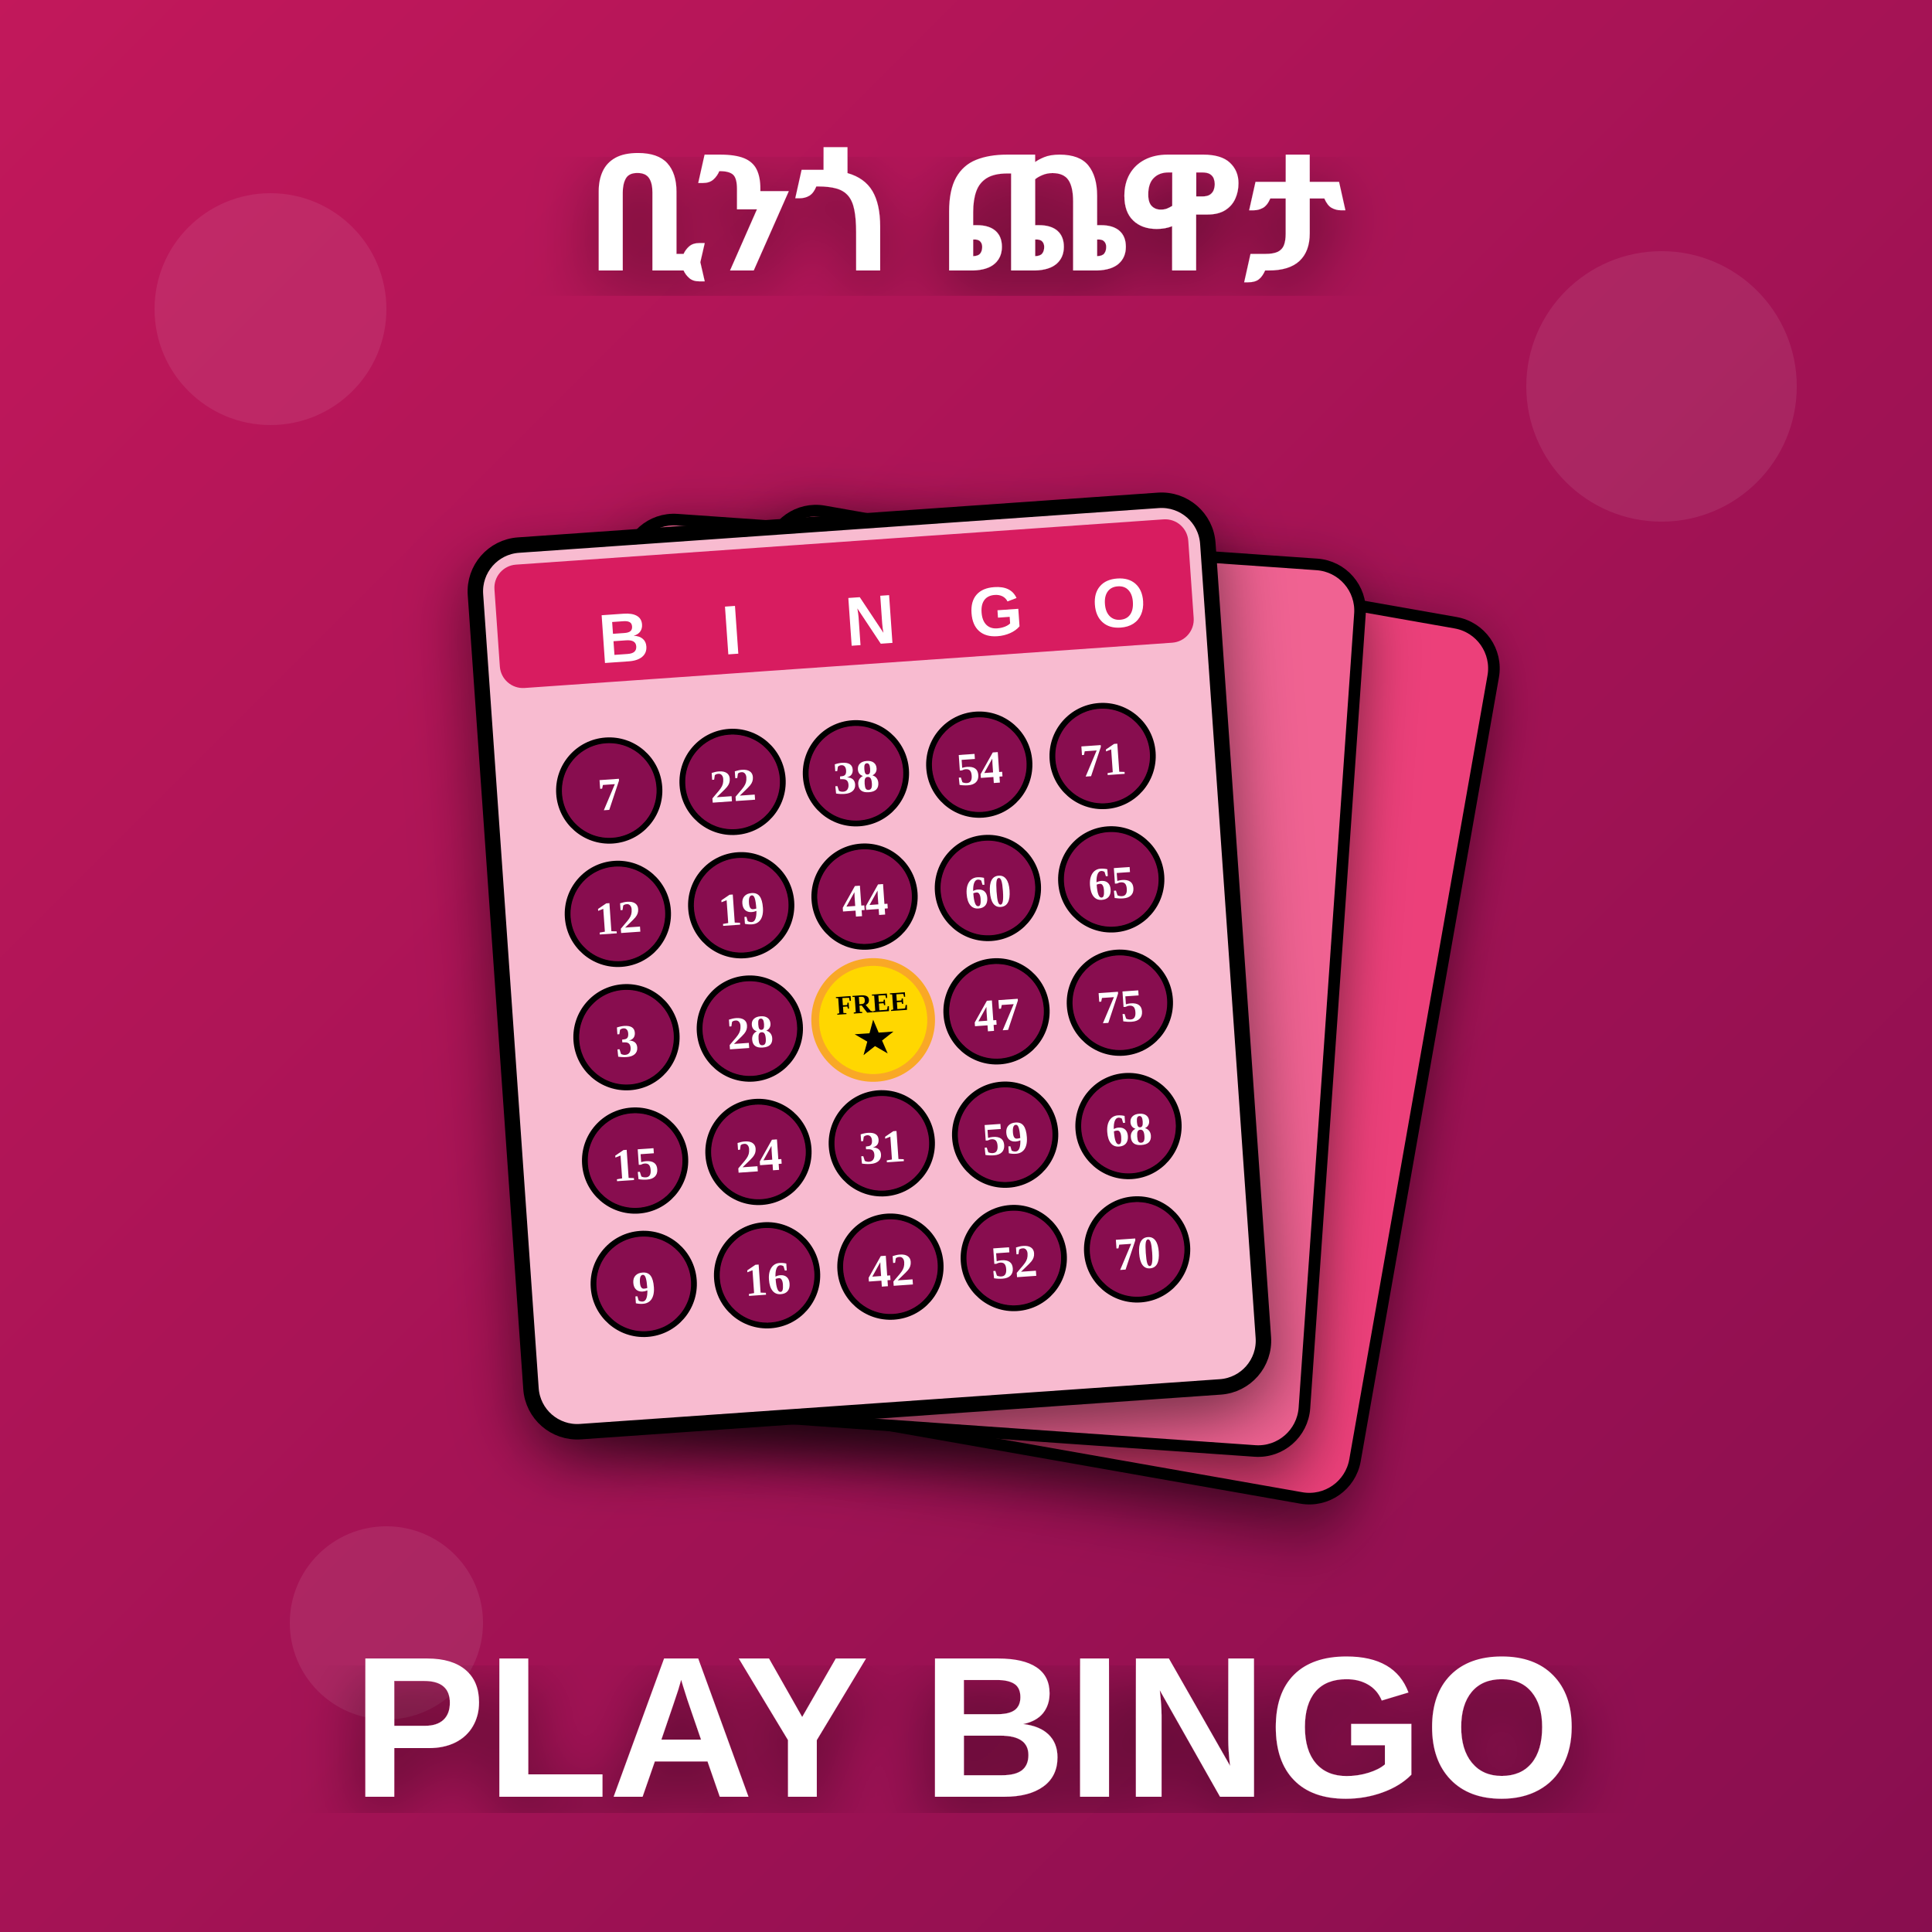
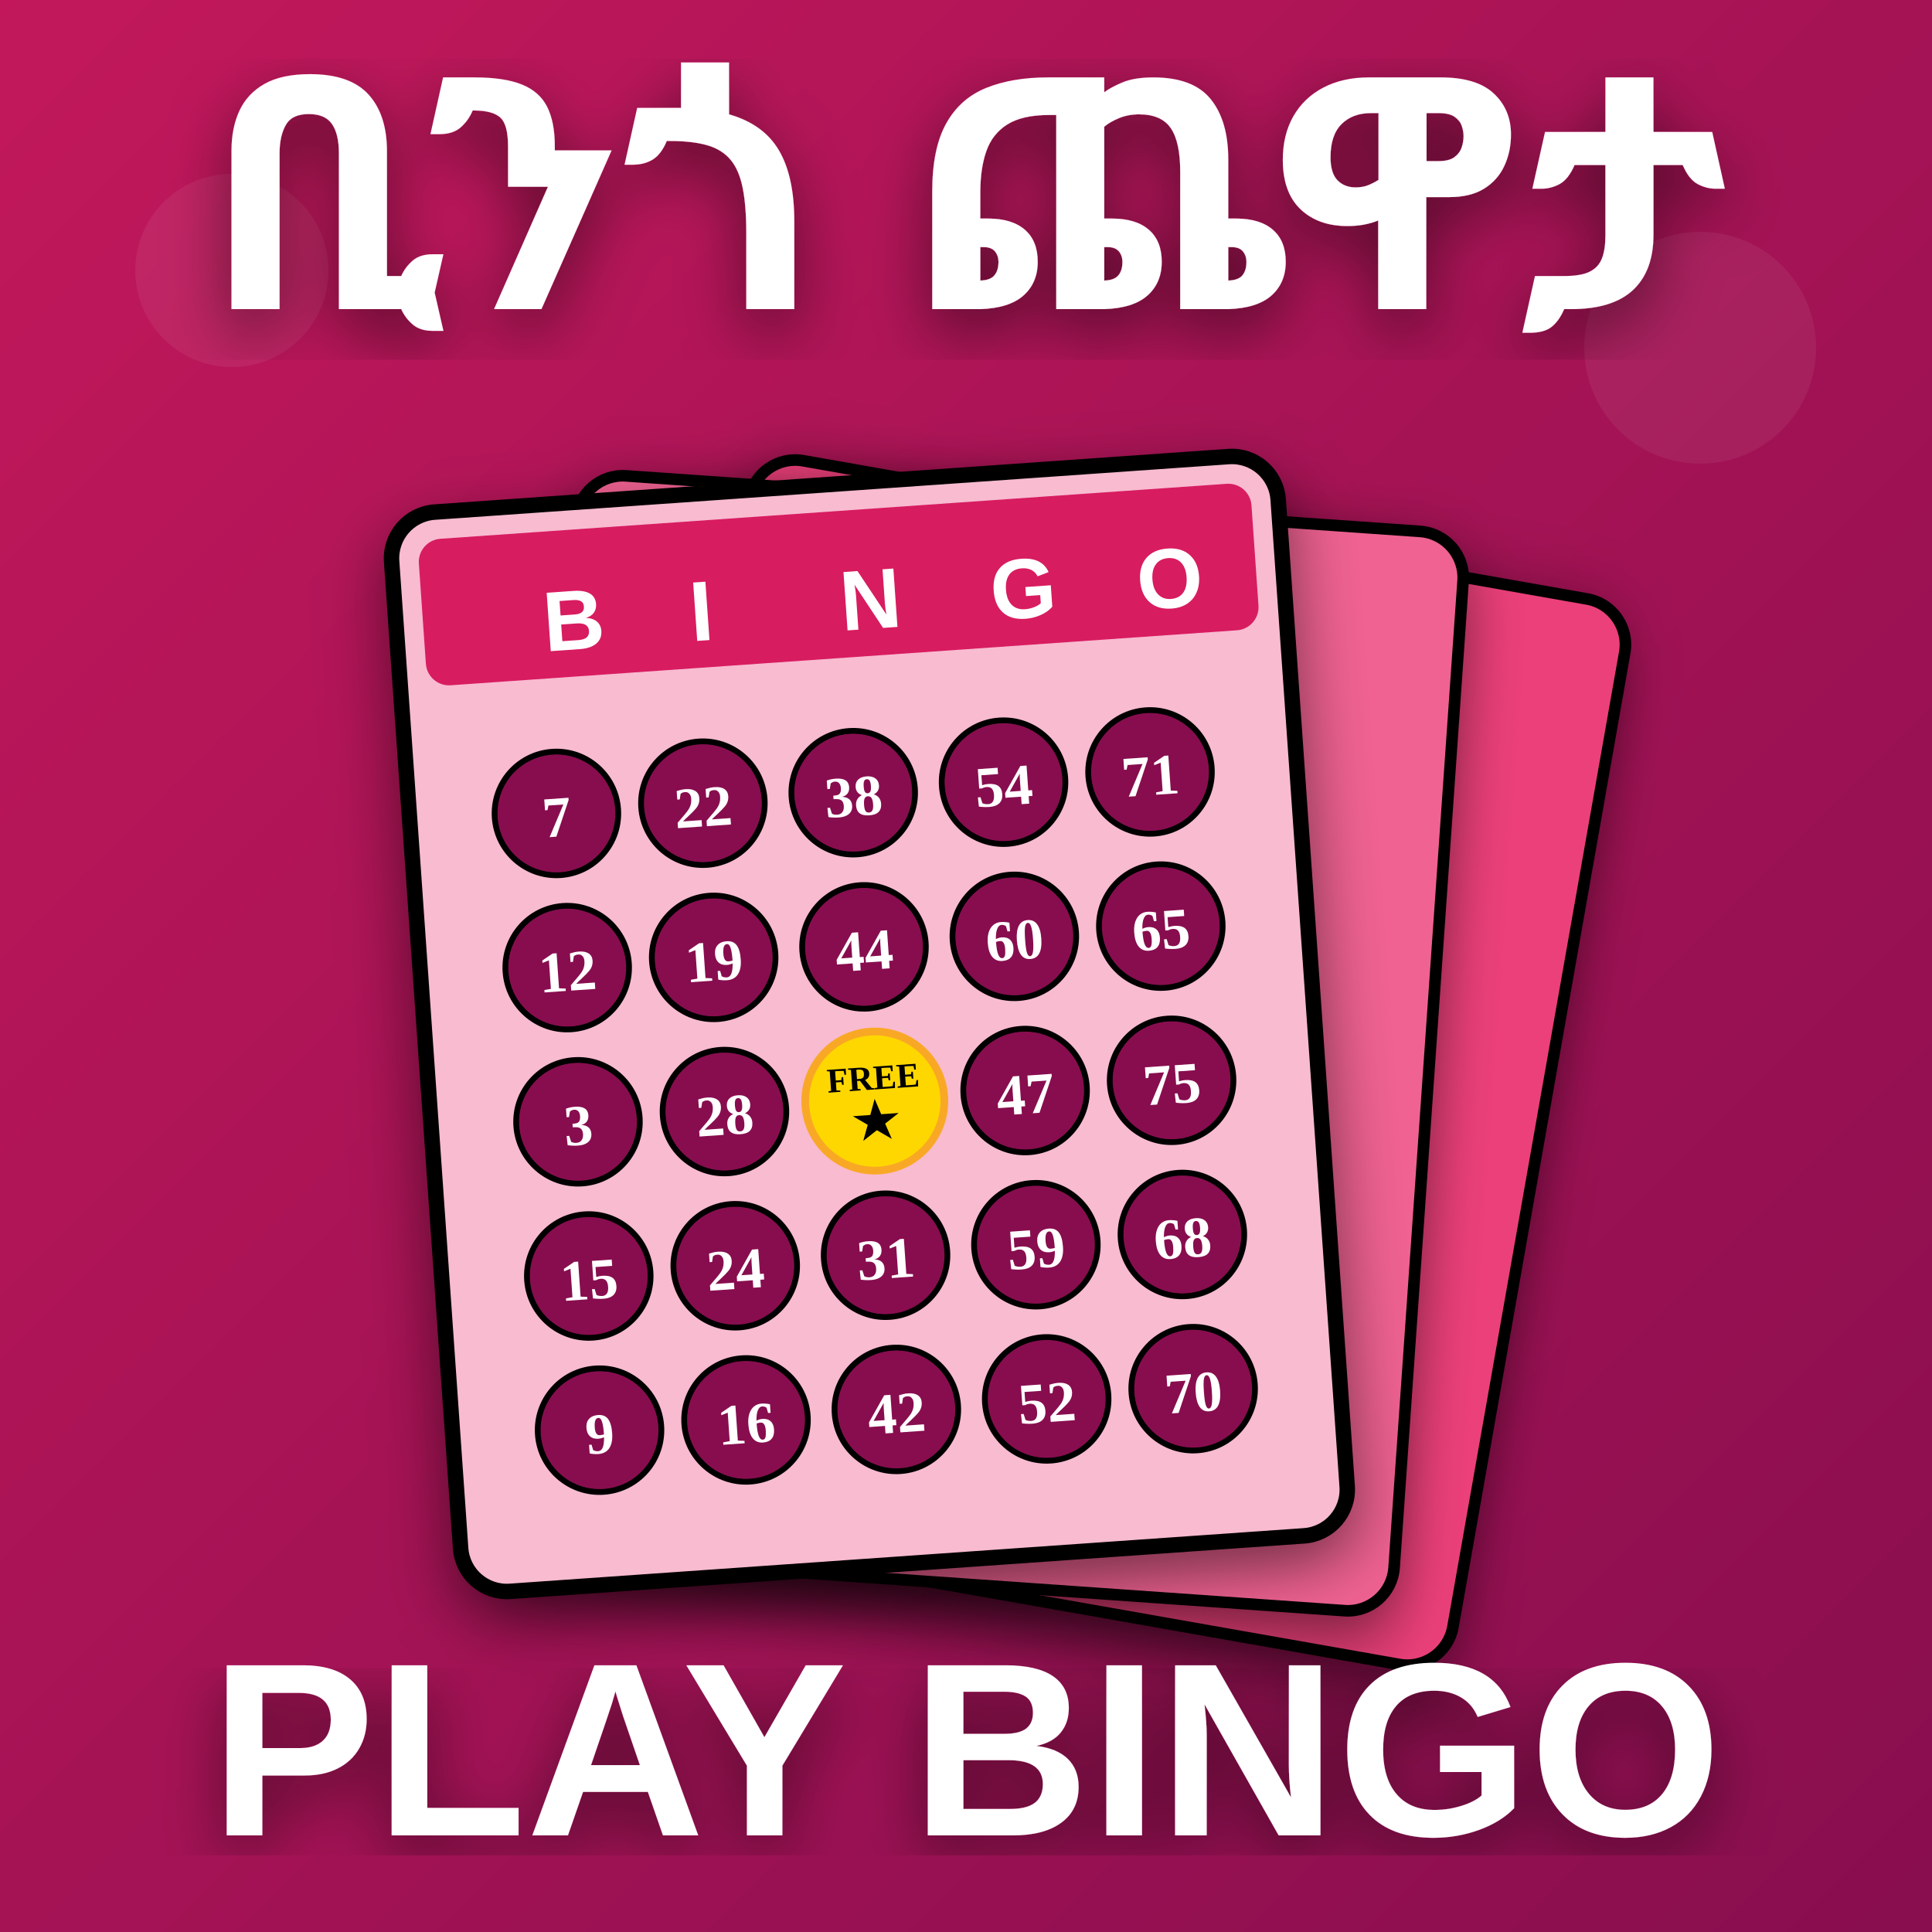
<svg xmlns="http://www.w3.org/2000/svg" viewBox="0 0 500 500" width="500" height="500">
  <defs>
    <linearGradient id="bg10" x1="0%" y1="0%" x2="100%" y2="100%">
      <stop offset="0%" stop-color="#c2185b" />
      <stop offset="100%" stop-color="#880e4f" />
    </linearGradient>
    <filter id="shadow10">
      <feDropShadow dx="0" dy="6" stdDeviation="8" flood-opacity="0.5" />
    </filter>
  </defs>
  <rect width="500" height="500" fill="url(#bg10)" />
-   <circle cx="70" cy="80" r="30" fill="#ffffff" opacity="0.08" />
-   <circle cx="430" cy="100" r="35" fill="#ffffff" opacity="0.08" />
-   <circle cx="100" cy="420" r="25" fill="#ffffff" opacity="0.08" />
-   <g transform="translate(275, 260) rotate(10)" filter="url(#shadow10)">
-     <rect x="-95" y="-115" width="190" height="230" rx="12" fill="#ec407a" stroke="#000000" stroke-width="3" />
+   <circle cx="60" cy="70" r="25" fill="#ffffff" opacity="0.06" />
+   <circle cx="440" cy="90" r="30" fill="#ffffff" opacity="0.06" />
+   <g transform="translate(285, 275) rotate(10)" filter="url(#shadow10)">
+     <rect x="-115" y="-140" width="230" height="280" rx="12" fill="#ec407a" stroke="#000000" stroke-width="3" />
  </g>
-   <g transform="translate(250, 255) rotate(4)" filter="url(#shadow10)">
-     <rect x="-95" y="-115" width="190" height="230" rx="12" fill="#f06292" stroke="#000000" stroke-width="3" />
+   <g transform="translate(255, 270) rotate(4)" filter="url(#shadow10)">
+     <rect x="-115" y="-140" width="230" height="280" rx="12" fill="#f06292" stroke="#000000" stroke-width="3" />
  </g>
-   <g transform="translate(225, 250) rotate(-4)" filter="url(#shadow10)">
-     <rect x="-95" y="-115" width="190" height="230" rx="12" fill="#f8bbd0" stroke="#000000" stroke-width="4" />
-     <rect x="-90" y="-110" width="180" height="32" rx="6" fill="#d81b60" />
-     <text x="-64" y="-83" font-family="Arial, sans-serif" font-size="18" font-weight="bold" fill="#ffffff">B</text>
-     <text x="-32" y="-83" font-family="Arial, sans-serif" font-size="18" font-weight="bold" fill="#ffffff">I</text>
-     <text x="0" y="-83" font-family="Arial, sans-serif" font-size="18" font-weight="bold" fill="#ffffff">N</text>
-     <text x="32" y="-83" font-family="Arial, sans-serif" font-size="18" font-weight="bold" fill="#ffffff">G</text>
-     <text x="64" y="-83" font-family="Arial, sans-serif" font-size="18" font-weight="bold" fill="#ffffff">O</text>
-     <circle cx="-64" cy="-50" r="13" fill="#880e4f" stroke="#000000" stroke-width="1.5" />
-     <text x="-64" y="-45" font-size="12" font-weight="bold" fill="#ffffff" text-anchor="middle">7</text>
-     <circle cx="-32" cy="-50" r="13" fill="#880e4f" stroke="#000000" stroke-width="1.5" />
-     <text x="-32" y="-45" font-size="12" font-weight="bold" fill="#ffffff" text-anchor="middle">22</text>
-     <circle cx="0" cy="-50" r="13" fill="#880e4f" stroke="#000000" stroke-width="1.5" />
-     <text x="0" y="-45" font-size="12" font-weight="bold" fill="#ffffff" text-anchor="middle">38</text>
-     <circle cx="32" cy="-50" r="13" fill="#880e4f" stroke="#000000" stroke-width="1.5" />
-     <text x="32" y="-45" font-size="12" font-weight="bold" fill="#ffffff" text-anchor="middle">54</text>
-     <circle cx="64" cy="-50" r="13" fill="#880e4f" stroke="#000000" stroke-width="1.5" />
-     <text x="64" y="-45" font-size="12" font-weight="bold" fill="#ffffff" text-anchor="middle">71</text>
-     <circle cx="-64" cy="-18" r="13" fill="#880e4f" stroke="#000000" stroke-width="1.5" />
-     <text x="-64" y="-13" font-size="12" font-weight="bold" fill="#ffffff" text-anchor="middle">12</text>
-     <circle cx="-32" cy="-18" r="13" fill="#880e4f" stroke="#000000" stroke-width="1.5" />
-     <text x="-32" y="-13" font-size="12" font-weight="bold" fill="#ffffff" text-anchor="middle">19</text>
-     <circle cx="0" cy="-18" r="13" fill="#880e4f" stroke="#000000" stroke-width="1.5" />
-     <text x="0" y="-13" font-size="12" font-weight="bold" fill="#ffffff" text-anchor="middle">44</text>
-     <circle cx="32" cy="-18" r="13" fill="#880e4f" stroke="#000000" stroke-width="1.5" />
-     <text x="32" y="-13" font-size="12" font-weight="bold" fill="#ffffff" text-anchor="middle">60</text>
-     <circle cx="64" cy="-18" r="13" fill="#880e4f" stroke="#000000" stroke-width="1.5" />
-     <text x="64" y="-13" font-size="12" font-weight="bold" fill="#ffffff" text-anchor="middle">65</text>
-     <circle cx="-64" cy="14" r="13" fill="#880e4f" stroke="#000000" stroke-width="1.5" />
-     <text x="-64" y="19" font-size="12" font-weight="bold" fill="#ffffff" text-anchor="middle">3</text>
-     <circle cx="-32" cy="14" r="13" fill="#880e4f" stroke="#000000" stroke-width="1.5" />
-     <text x="-32" y="19" font-size="12" font-weight="bold" fill="#ffffff" text-anchor="middle">28</text>
-     <circle cx="0" cy="14" r="15" fill="#ffd700" stroke="#f9a825" stroke-width="2" />
-     <text x="0" y="12" font-size="7" font-weight="bold" fill="#000000" text-anchor="middle">FREE</text>
-     <text x="0" y="22" font-size="11" font-weight="bold" fill="#000000" text-anchor="middle">★</text>
-     <circle cx="32" cy="14" r="13" fill="#880e4f" stroke="#000000" stroke-width="1.5" />
-     <text x="32" y="19" font-size="12" font-weight="bold" fill="#ffffff" text-anchor="middle">47</text>
-     <circle cx="64" cy="14" r="13" fill="#880e4f" stroke="#000000" stroke-width="1.5" />
-     <text x="64" y="19" font-size="12" font-weight="bold" fill="#ffffff" text-anchor="middle">75</text>
-     <circle cx="-64" cy="46" r="13" fill="#880e4f" stroke="#000000" stroke-width="1.5" />
-     <text x="-64" y="51" font-size="12" font-weight="bold" fill="#ffffff" text-anchor="middle">15</text>
-     <circle cx="-32" cy="46" r="13" fill="#880e4f" stroke="#000000" stroke-width="1.5" />
-     <text x="-32" y="51" font-size="12" font-weight="bold" fill="#ffffff" text-anchor="middle">24</text>
-     <circle cx="0" cy="46" r="13" fill="#880e4f" stroke="#000000" stroke-width="1.5" />
-     <text x="0" y="51" font-size="12" font-weight="bold" fill="#ffffff" text-anchor="middle">31</text>
-     <circle cx="32" cy="46" r="13" fill="#880e4f" stroke="#000000" stroke-width="1.5" />
-     <text x="32" y="51" font-size="12" font-weight="bold" fill="#ffffff" text-anchor="middle">59</text>
-     <circle cx="64" cy="46" r="13" fill="#880e4f" stroke="#000000" stroke-width="1.5" />
-     <text x="64" y="51" font-size="12" font-weight="bold" fill="#ffffff" text-anchor="middle">68</text>
-     <circle cx="-64" cy="78" r="13" fill="#880e4f" stroke="#000000" stroke-width="1.5" />
-     <text x="-64" y="83" font-size="12" font-weight="bold" fill="#ffffff" text-anchor="middle">9</text>
-     <circle cx="-32" cy="78" r="13" fill="#880e4f" stroke="#000000" stroke-width="1.5" />
-     <text x="-32" y="83" font-size="12" font-weight="bold" fill="#ffffff" text-anchor="middle">16</text>
-     <circle cx="0" cy="78" r="13" fill="#880e4f" stroke="#000000" stroke-width="1.5" />
-     <text x="0" y="83" font-size="12" font-weight="bold" fill="#ffffff" text-anchor="middle">42</text>
-     <circle cx="32" cy="78" r="13" fill="#880e4f" stroke="#000000" stroke-width="1.5" />
-     <text x="32" y="83" font-size="12" font-weight="bold" fill="#ffffff" text-anchor="middle">52</text>
-     <circle cx="64" cy="78" r="13" fill="#880e4f" stroke="#000000" stroke-width="1.5" />
-     <text x="64" y="83" font-size="12" font-weight="bold" fill="#ffffff" text-anchor="middle">70</text>
+   <g transform="translate(225, 265) rotate(-4)" filter="url(#shadow10)">
+     <rect x="-115" y="-140" width="230" height="280" rx="12" fill="#f8bbd0" stroke="#000000" stroke-width="4" />
+     <rect x="-108" y="-133" width="216" height="38" rx="6" fill="#d81b60" />
+     <text x="-77" y="-102" font-family="Arial, sans-serif" font-size="22" font-weight="bold" fill="#ffffff">B</text>
+     <text x="-39" y="-102" font-family="Arial, sans-serif" font-size="22" font-weight="bold" fill="#ffffff">I</text>
+     <text x="0" y="-102" font-family="Arial, sans-serif" font-size="22" font-weight="bold" fill="#ffffff">N</text>
+     <text x="39" y="-102" font-family="Arial, sans-serif" font-size="22" font-weight="bold" fill="#ffffff">G</text>
+     <text x="77" y="-102" font-family="Arial, sans-serif" font-size="22" font-weight="bold" fill="#ffffff">O</text>
+     <circle cx="-77" cy="-60" r="16" fill="#880e4f" stroke="#000000" stroke-width="1.5" />
+     <text x="-77" y="-54" font-size="15" font-weight="bold" fill="#ffffff" text-anchor="middle">7</text>
+     <circle cx="-39" cy="-60" r="16" fill="#880e4f" stroke="#000000" stroke-width="1.5" />
+     <text x="-39" y="-54" font-size="15" font-weight="bold" fill="#ffffff" text-anchor="middle">22</text>
+     <circle cx="0" cy="-60" r="16" fill="#880e4f" stroke="#000000" stroke-width="1.5" />
+     <text x="0" y="-54" font-size="15" font-weight="bold" fill="#ffffff" text-anchor="middle">38</text>
+     <circle cx="39" cy="-60" r="16" fill="#880e4f" stroke="#000000" stroke-width="1.5" />
+     <text x="39" y="-54" font-size="15" font-weight="bold" fill="#ffffff" text-anchor="middle">54</text>
+     <circle cx="77" cy="-60" r="16" fill="#880e4f" stroke="#000000" stroke-width="1.5" />
+     <text x="77" y="-54" font-size="15" font-weight="bold" fill="#ffffff" text-anchor="middle">71</text>
+     <circle cx="-77" cy="-20" r="16" fill="#880e4f" stroke="#000000" stroke-width="1.5" />
+     <text x="-77" y="-14" font-size="15" font-weight="bold" fill="#ffffff" text-anchor="middle">12</text>
+     <circle cx="-39" cy="-20" r="16" fill="#880e4f" stroke="#000000" stroke-width="1.5" />
+     <text x="-39" y="-14" font-size="15" font-weight="bold" fill="#ffffff" text-anchor="middle">19</text>
+     <circle cx="0" cy="-20" r="16" fill="#880e4f" stroke="#000000" stroke-width="1.5" />
+     <text x="0" y="-14" font-size="15" font-weight="bold" fill="#ffffff" text-anchor="middle">44</text>
+     <circle cx="39" cy="-20" r="16" fill="#880e4f" stroke="#000000" stroke-width="1.5" />
+     <text x="39" y="-14" font-size="15" font-weight="bold" fill="#ffffff" text-anchor="middle">60</text>
+     <circle cx="77" cy="-20" r="16" fill="#880e4f" stroke="#000000" stroke-width="1.5" />
+     <text x="77" y="-14" font-size="15" font-weight="bold" fill="#ffffff" text-anchor="middle">65</text>
+     <circle cx="-77" cy="20" r="16" fill="#880e4f" stroke="#000000" stroke-width="1.5" />
+     <text x="-77" y="26" font-size="15" font-weight="bold" fill="#ffffff" text-anchor="middle">3</text>
+     <circle cx="-39" cy="20" r="16" fill="#880e4f" stroke="#000000" stroke-width="1.5" />
+     <text x="-39" y="26" font-size="15" font-weight="bold" fill="#ffffff" text-anchor="middle">28</text>
+     <circle cx="0" cy="20" r="18" fill="#ffd700" stroke="#f9a825" stroke-width="2" />
+     <text x="0" y="17" font-size="9" font-weight="bold" fill="#000000" text-anchor="middle">FREE</text>
+     <text x="0" y="29" font-size="13" font-weight="bold" fill="#000000" text-anchor="middle">★</text>
+     <circle cx="39" cy="20" r="16" fill="#880e4f" stroke="#000000" stroke-width="1.5" />
+     <text x="39" y="26" font-size="15" font-weight="bold" fill="#ffffff" text-anchor="middle">47</text>
+     <circle cx="77" cy="20" r="16" fill="#880e4f" stroke="#000000" stroke-width="1.5" />
+     <text x="77" y="26" font-size="15" font-weight="bold" fill="#ffffff" text-anchor="middle">75</text>
+     <circle cx="-77" cy="60" r="16" fill="#880e4f" stroke="#000000" stroke-width="1.5" />
+     <text x="-77" y="66" font-size="15" font-weight="bold" fill="#ffffff" text-anchor="middle">15</text>
+     <circle cx="-39" cy="60" r="16" fill="#880e4f" stroke="#000000" stroke-width="1.5" />
+     <text x="-39" y="66" font-size="15" font-weight="bold" fill="#ffffff" text-anchor="middle">24</text>
+     <circle cx="0" cy="60" r="16" fill="#880e4f" stroke="#000000" stroke-width="1.5" />
+     <text x="0" y="66" font-size="15" font-weight="bold" fill="#ffffff" text-anchor="middle">31</text>
+     <circle cx="39" cy="60" r="16" fill="#880e4f" stroke="#000000" stroke-width="1.5" />
+     <text x="39" y="66" font-size="15" font-weight="bold" fill="#ffffff" text-anchor="middle">59</text>
+     <circle cx="77" cy="60" r="16" fill="#880e4f" stroke="#000000" stroke-width="1.5" />
+     <text x="77" y="66" font-size="15" font-weight="bold" fill="#ffffff" text-anchor="middle">68</text>
+     <circle cx="-77" cy="100" r="16" fill="#880e4f" stroke="#000000" stroke-width="1.5" />
+     <text x="-77" y="106" font-size="15" font-weight="bold" fill="#ffffff" text-anchor="middle">9</text>
+     <circle cx="-39" cy="100" r="16" fill="#880e4f" stroke="#000000" stroke-width="1.5" />
+     <text x="-39" y="106" font-size="15" font-weight="bold" fill="#ffffff" text-anchor="middle">16</text>
+     <circle cx="0" cy="100" r="16" fill="#880e4f" stroke="#000000" stroke-width="1.5" />
+     <text x="0" y="106" font-size="15" font-weight="bold" fill="#ffffff" text-anchor="middle">42</text>
+     <circle cx="39" cy="100" r="16" fill="#880e4f" stroke="#000000" stroke-width="1.5" />
+     <text x="39" y="106" font-size="15" font-weight="bold" fill="#ffffff" text-anchor="middle">52</text>
+     <circle cx="77" cy="100" r="16" fill="#880e4f" stroke="#000000" stroke-width="1.5" />
+     <text x="77" y="106" font-size="15" font-weight="bold" fill="#ffffff" text-anchor="middle">70</text>
  </g>
-   <text x="250" y="70" font-family="Arial, sans-serif" font-size="42" font-weight="bold" fill="#ffffff" text-anchor="middle" filter="url(#shadow10)">ቢንጎ ጨዋታ</text>
-   <text x="250" y="465" font-family="Arial, sans-serif" font-size="52" font-weight="bold" fill="#ffffff" text-anchor="middle" filter="url(#shadow10)">PLAY BINGO</text>
+   <text x="250" y="80" font-family="Arial, sans-serif" font-size="84" font-weight="bold" fill="#ffffff" text-anchor="middle" filter="url(#shadow10)">ቢንጎ ጨዋታ</text>
+   <text x="250" y="475" font-family="Arial, sans-serif" font-size="64" font-weight="bold" fill="#ffffff" text-anchor="middle" filter="url(#shadow10)">PLAY BINGO</text>
</svg>
